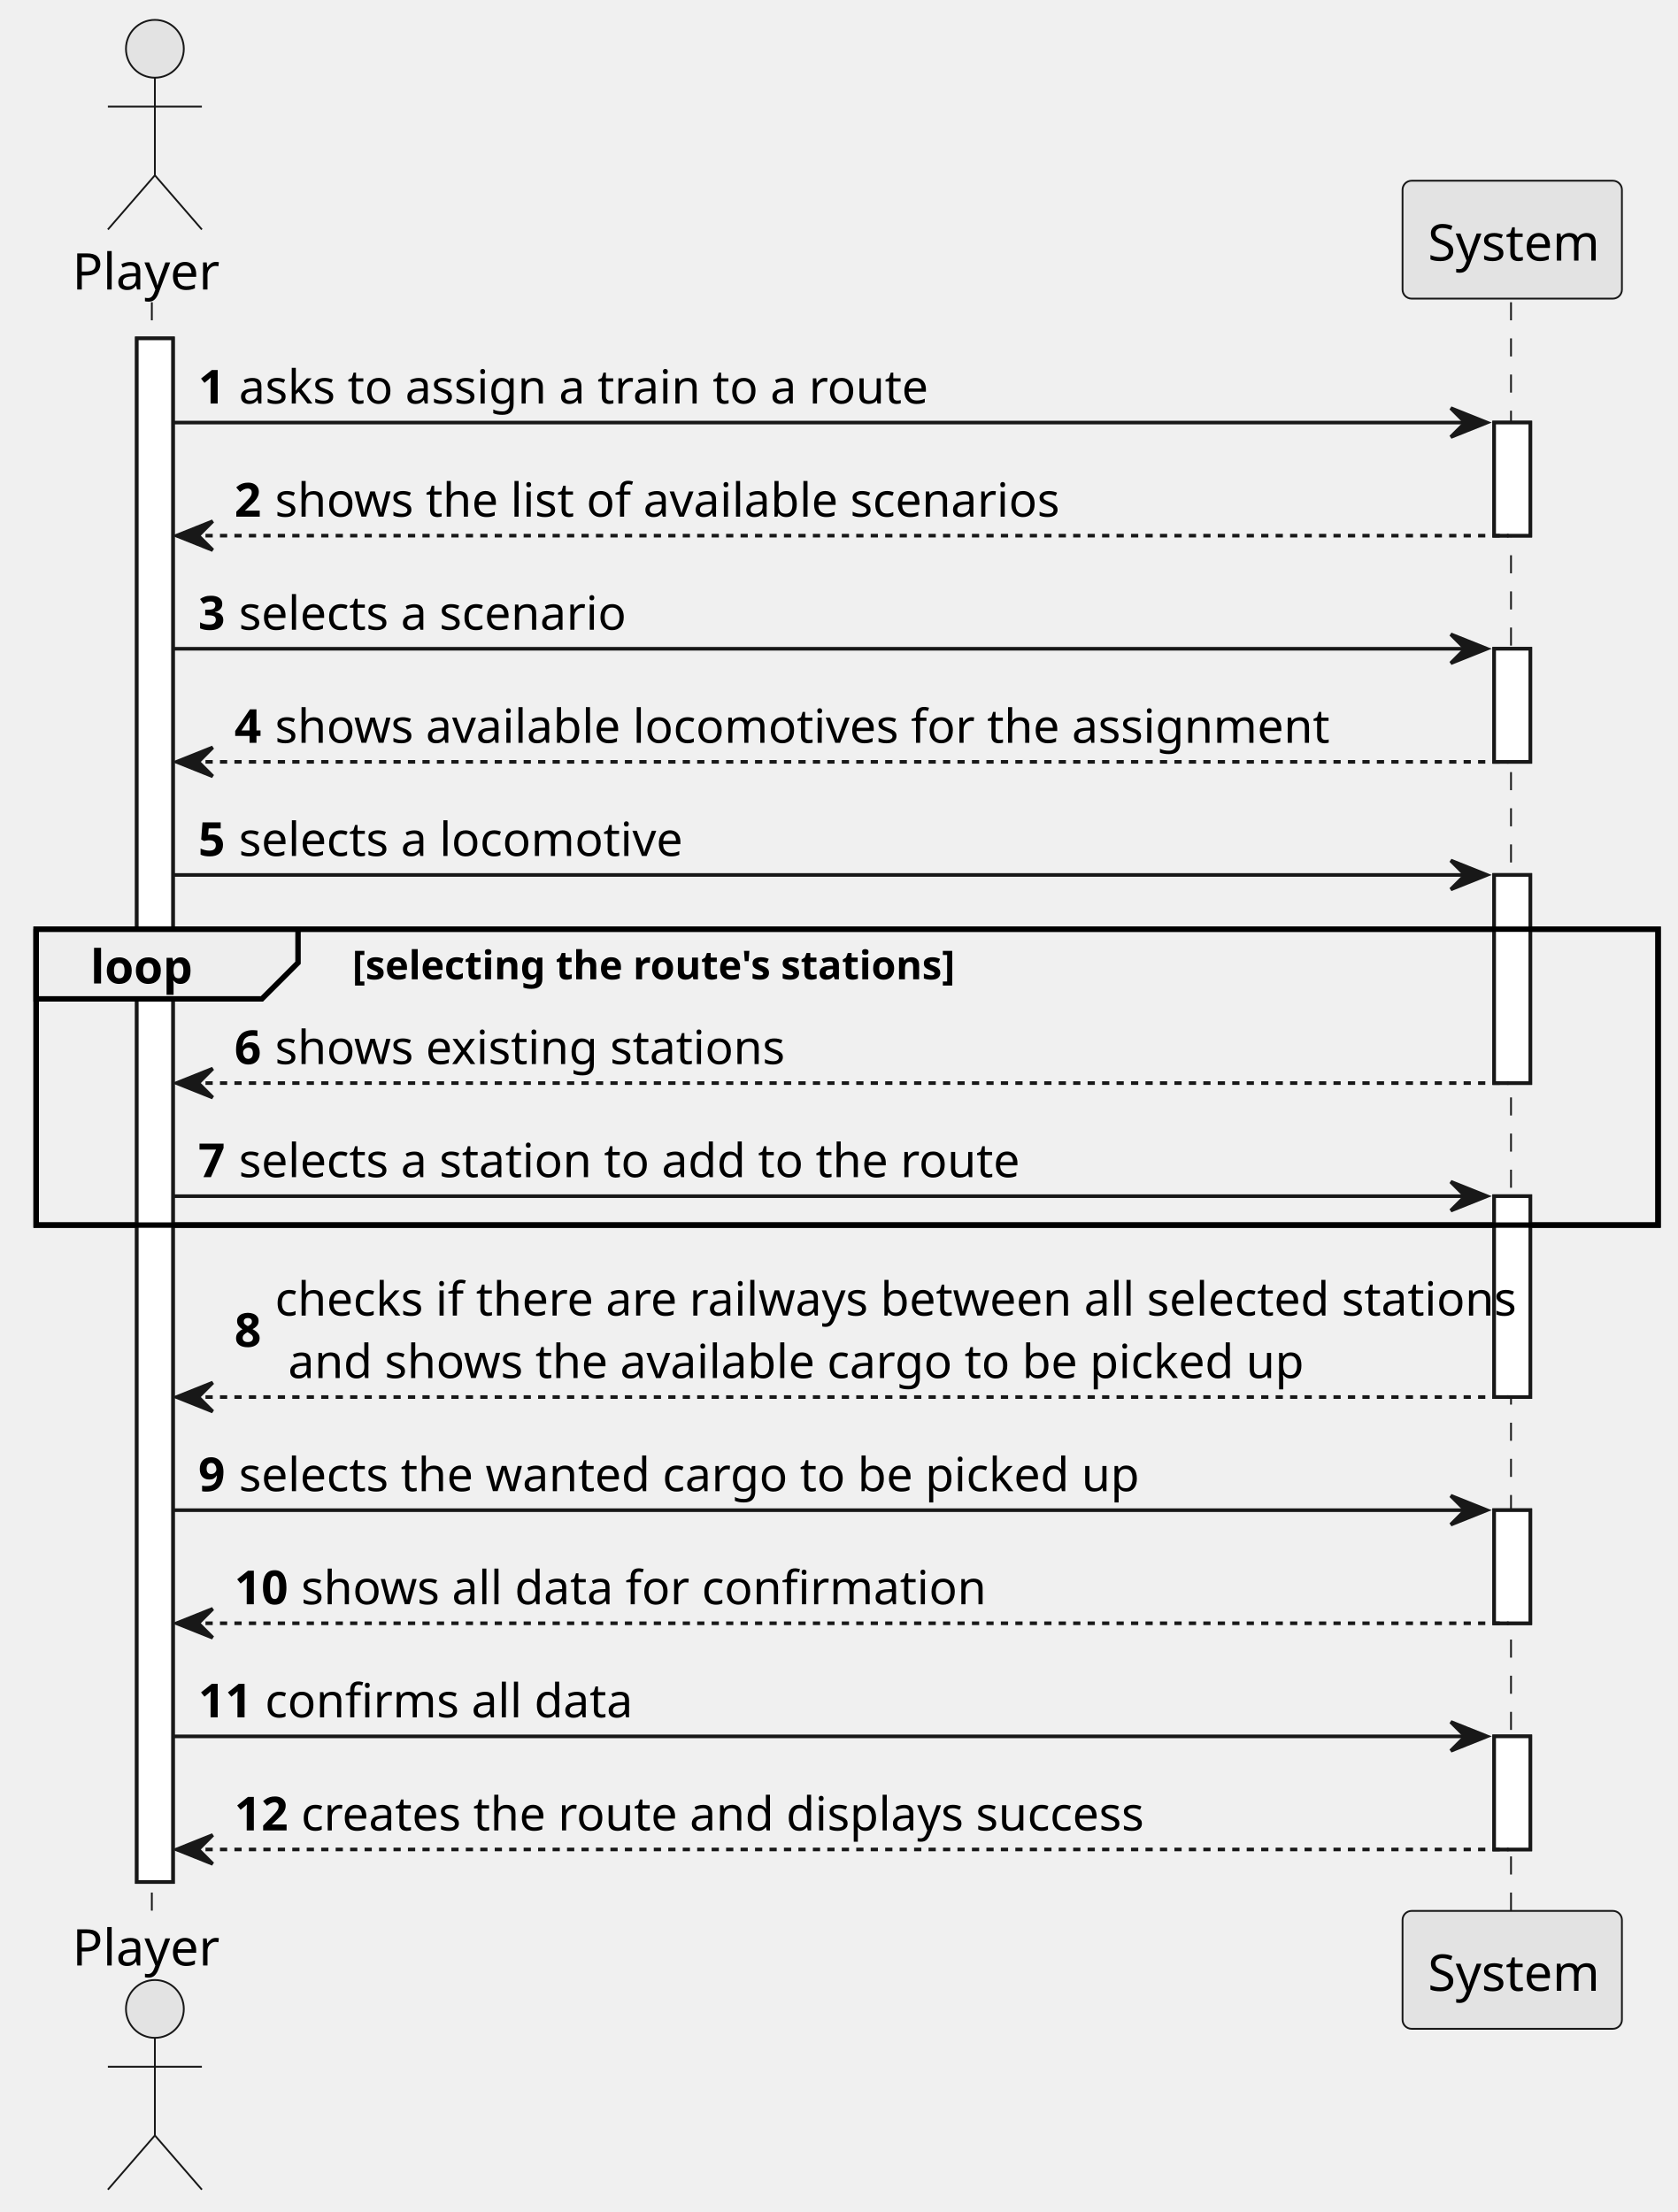
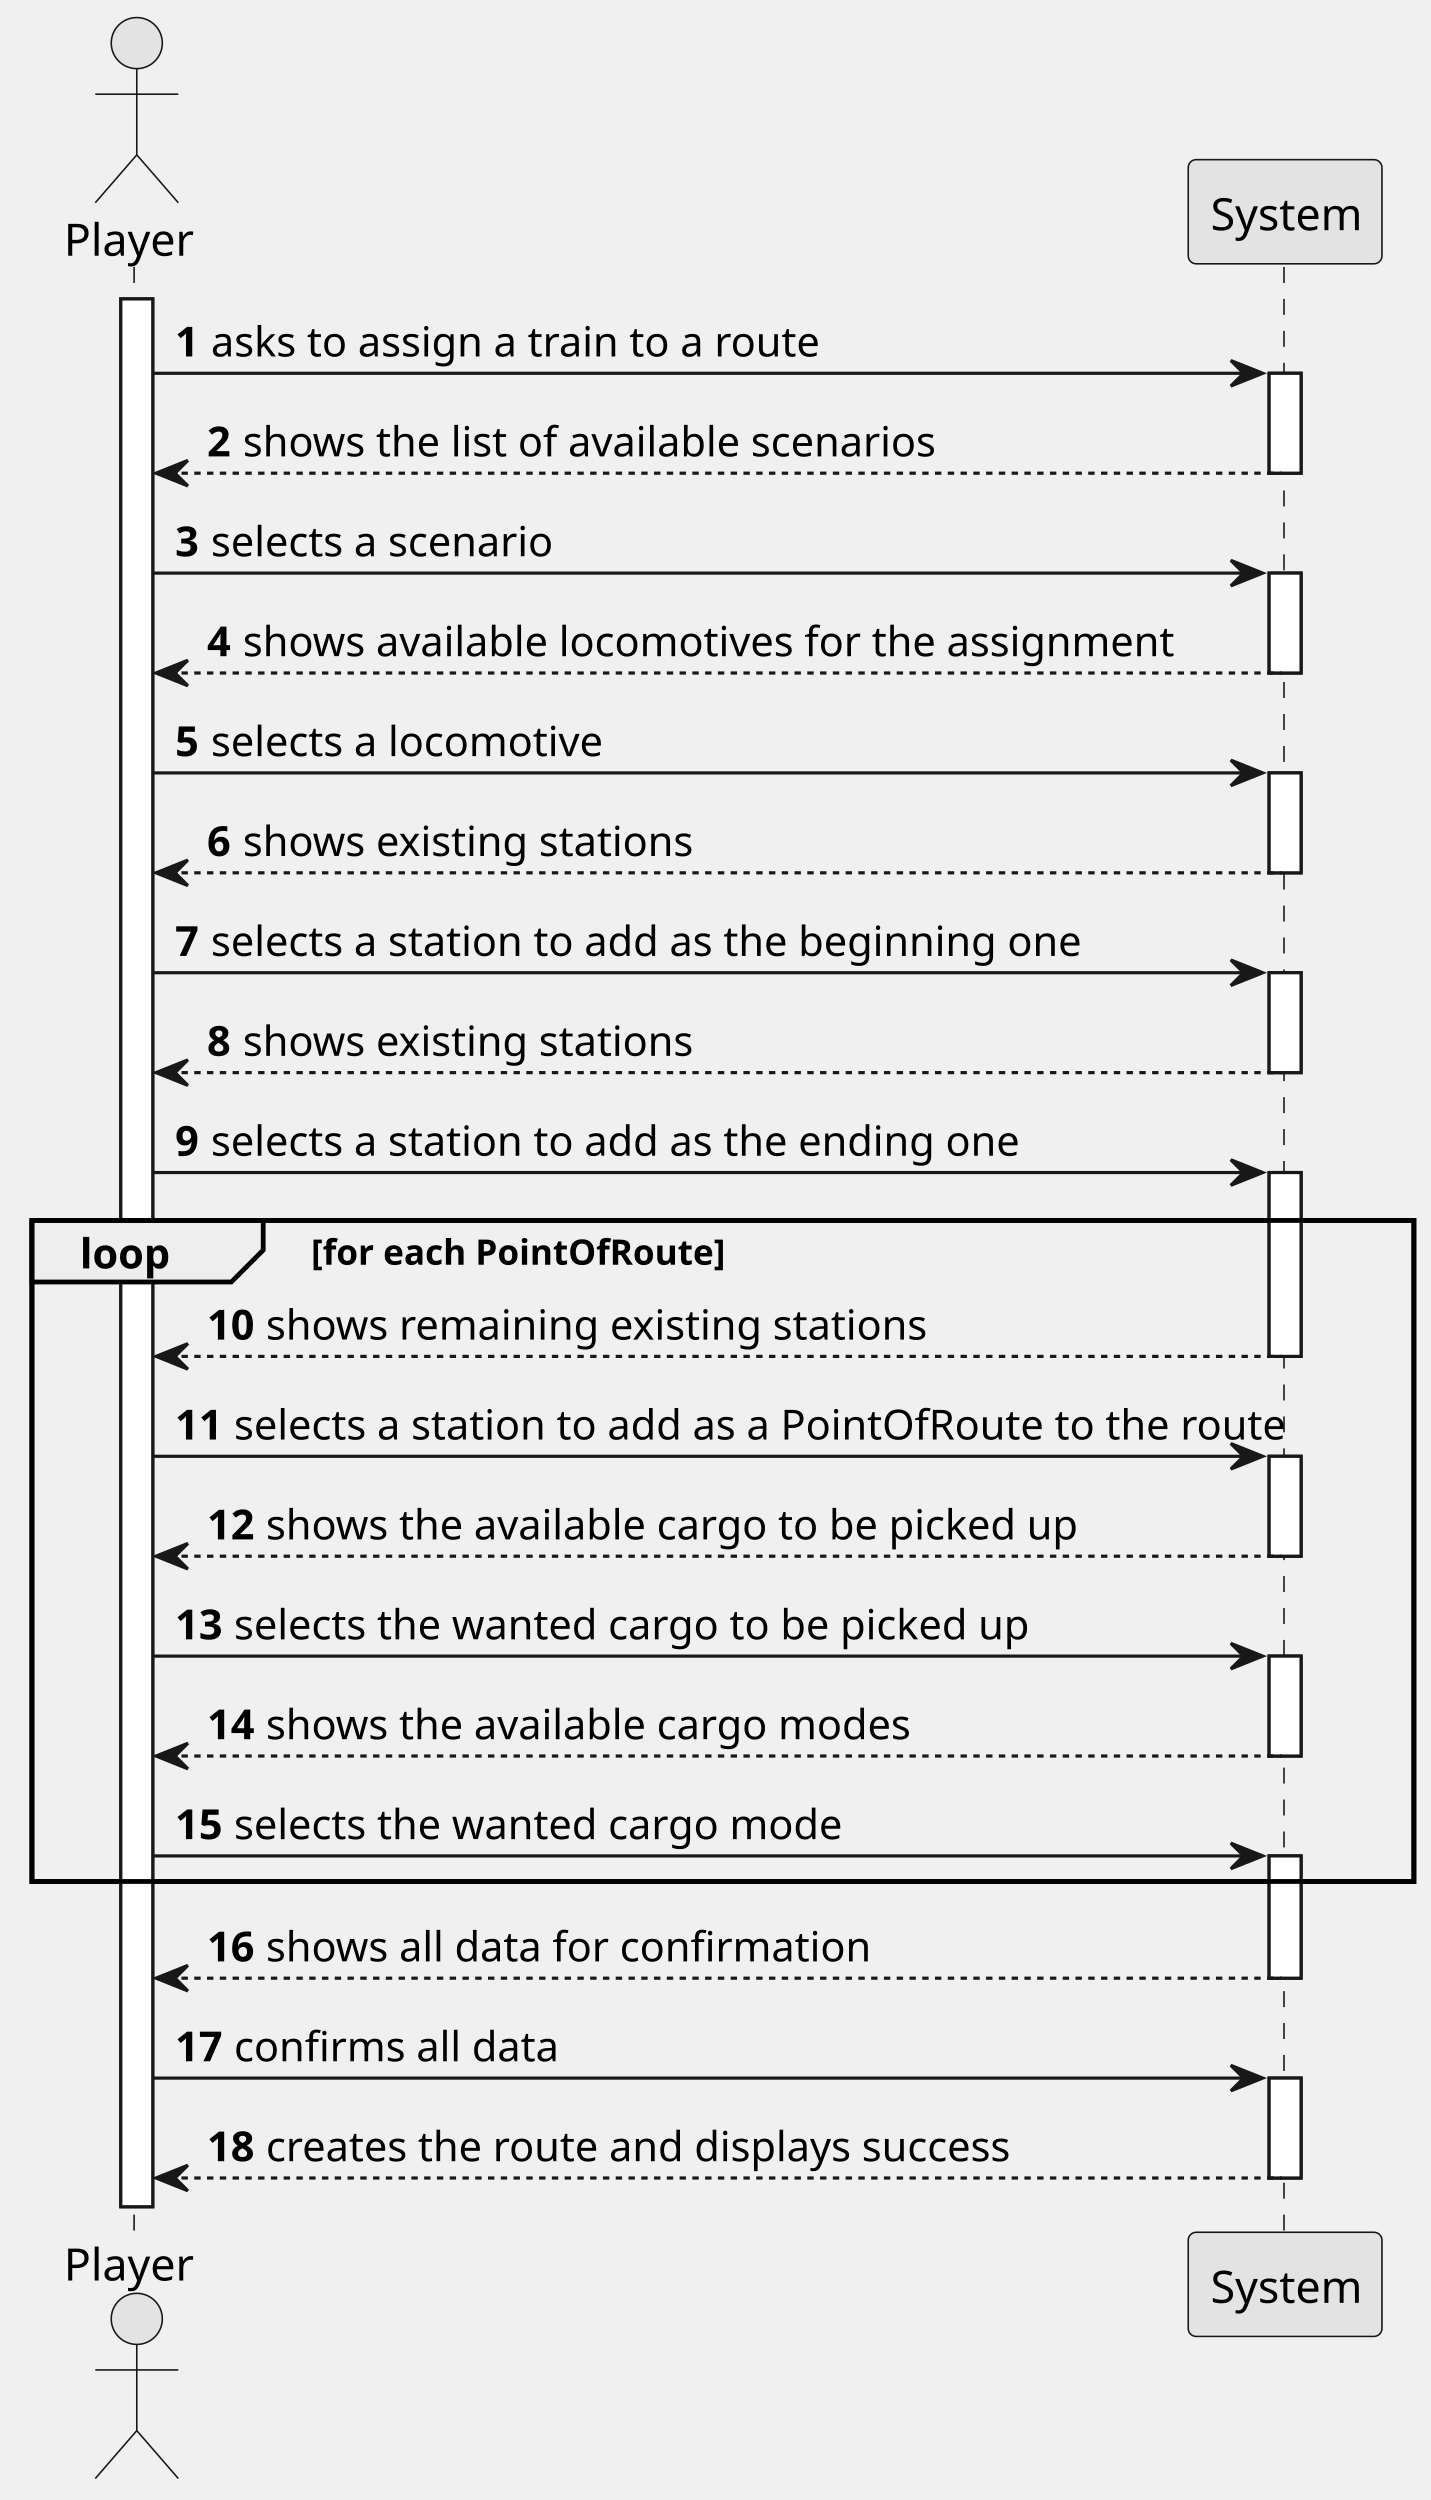
- <svg xmlns="http://www.w3.org/2000/svg" contentStyleType="text/css" height="612px" preserveAspectRatio="none" style="width:464px;height:612px;background:#FFFFFF;" version="1.1" viewBox="0 0 464 612" width="464px" zoomAndPan="magnify">
+ <svg xmlns="http://www.w3.org/2000/svg" contentStyleType="text/css" height="783px" preserveAspectRatio="none" style="width:448px;height:783px;background:#FFFFFF;" version="1.1" viewBox="0 0 448 783" width="448px" zoomAndPan="magnify">
  <defs />
  <g>
-     <rect fill="#FFFFFF" height="427.074" style="stroke:#181818;stroke-width:1.0;" width="10" x="37.841" y="93.621" />
-     <rect fill="#FFFFFF" height="31.291" style="stroke:#181818;stroke-width:1.0;" width="10" x="413.289" y="116.912" />
-     <rect fill="#FFFFFF" height="31.291" style="stroke:#181818;stroke-width:1.0;" width="10" x="413.289" y="179.494" />
-     <rect fill="#FFFFFF" height="57.582" style="stroke:#181818;stroke-width:1.0;" width="10" x="413.289" y="242.076" />
-     <rect fill="#FFFFFF" height="55.582" style="stroke:#181818;stroke-width:1.0;" width="10" x="413.289" y="330.949" />
-     <rect fill="#FFFFFF" height="31.291" style="stroke:#181818;stroke-width:1.0;" width="10" x="413.289" y="417.822" />
-     <rect fill="#FFFFFF" height="31.291" style="stroke:#181818;stroke-width:1.0;" width="10" x="413.289" y="480.404" />
-     <rect fill="none" height="81.873" style="stroke:#000000;stroke-width:1.5;" width="448.627" x="10" y="257.076" />
-     <line style="stroke:#181818;stroke-width:0.5;stroke-dasharray:5.0,5.0;" x1="42" x2="42" y1="83.621" y2="529.695" />
-     <line style="stroke:#181818;stroke-width:0.5;stroke-dasharray:5.0,5.0;" x1="417.951" x2="417.951" y1="83.621" y2="529.695" />
+     <rect fill="#FFFFFF" height="597.529" style="stroke:#181818;stroke-width:1.0;" width="10" x="37.841" y="93.621" />
+     <rect fill="#FFFFFF" height="31.291" style="stroke:#181818;stroke-width:1.0;" width="10" x="397.492" y="116.912" />
+     <rect fill="#FFFFFF" height="31.291" style="stroke:#181818;stroke-width:1.0;" width="10" x="397.492" y="179.494" />
+     <rect fill="#FFFFFF" height="31.291" style="stroke:#181818;stroke-width:1.0;" width="10" x="397.492" y="242.076" />
+     <rect fill="#FFFFFF" height="31.291" style="stroke:#181818;stroke-width:1.0;" width="10" x="397.492" y="304.658" />
+     <rect fill="#FFFFFF" height="57.582" style="stroke:#181818;stroke-width:1.0;" width="10" x="397.492" y="367.24" />
+     <rect fill="#FFFFFF" height="31.291" style="stroke:#181818;stroke-width:1.0;" width="10" x="397.492" y="456.113" />
+     <rect fill="#FFFFFF" height="31.291" style="stroke:#181818;stroke-width:1.0;" width="10" x="397.492" y="518.695" />
+     <rect fill="#FFFFFF" height="38.291" style="stroke:#181818;stroke-width:1.0;" width="10" x="397.492" y="581.277" />
+     <rect fill="#FFFFFF" height="31.291" style="stroke:#181818;stroke-width:1.0;" width="10" x="397.492" y="650.859" />
+     <rect fill="none" height="207.037" style="stroke:#000000;stroke-width:1.5;" width="432.83" x="10" y="382.24" />
+     <line style="stroke:#181818;stroke-width:0.5;stroke-dasharray:5.0,5.0;" x1="42" x2="42" y1="83.621" y2="700.15" />
+     <line style="stroke:#181818;stroke-width:0.5;stroke-dasharray:5.0,5.0;" x1="402.154" x2="402.154" y1="83.621" y2="700.15" />
    <text fill="#000000" font-family="sans-serif" font-size="14" lengthAdjust="spacing" textLength="39.683" x="20" y="80.107">Player</text>
    <ellipse cx="42.841" cy="13.5" fill="#E3E3E3" rx="8" ry="8" style="stroke:#181818;stroke-width:0.5;" />
    <path d="M42.841,21.5 L42.841,48.5 M29.841,29.5 L55.841,29.5 M42.841,48.5 L29.841,63.5 M42.841,48.5 L55.841,63.5 " fill="none" style="stroke:#181818;stroke-width:0.5;" />
-     <text fill="#000000" font-family="sans-serif" font-size="14" lengthAdjust="spacing" textLength="39.683" x="20" y="543.803">Player</text>
-     <ellipse cx="42.841" cy="555.816" fill="#E3E3E3" rx="8" ry="8" style="stroke:#181818;stroke-width:0.5;" />
-     <path d="M42.841,563.816 L42.841,590.816 M29.841,571.816 L55.841,571.816 M42.841,590.816 L29.841,605.816 M42.841,590.816 L55.841,605.816 " fill="none" style="stroke:#181818;stroke-width:0.5;" />
-     <rect fill="#E3E3E3" height="32.621" rx="2.5" ry="2.5" style="stroke:#181818;stroke-width:0.5;" width="60.676" x="387.951" y="50" />
-     <text fill="#000000" font-family="sans-serif" font-size="14" lengthAdjust="spacing" textLength="46.676" x="394.951" y="72.107">System</text>
-     <rect fill="#E3E3E3" height="32.621" rx="2.5" ry="2.5" style="stroke:#181818;stroke-width:0.5;" width="60.676" x="387.951" y="528.695" />
-     <text fill="#000000" font-family="sans-serif" font-size="14" lengthAdjust="spacing" textLength="46.676" x="394.951" y="550.803">System</text>
-     <rect fill="#FFFFFF" height="427.074" style="stroke:#181818;stroke-width:1.0;" width="10" x="37.841" y="93.621" />
-     <rect fill="#FFFFFF" height="31.291" style="stroke:#181818;stroke-width:1.0;" width="10" x="413.289" y="116.912" />
-     <rect fill="#FFFFFF" height="31.291" style="stroke:#181818;stroke-width:1.0;" width="10" x="413.289" y="179.494" />
-     <rect fill="#FFFFFF" height="57.582" style="stroke:#181818;stroke-width:1.0;" width="10" x="413.289" y="242.076" />
-     <rect fill="#FFFFFF" height="55.582" style="stroke:#181818;stroke-width:1.0;" width="10" x="413.289" y="330.949" />
-     <rect fill="#FFFFFF" height="31.291" style="stroke:#181818;stroke-width:1.0;" width="10" x="413.289" y="417.822" />
-     <rect fill="#FFFFFF" height="31.291" style="stroke:#181818;stroke-width:1.0;" width="10" x="413.289" y="480.404" />
-     <polygon fill="#181818" points="401.289,112.912,411.289,116.912,401.289,120.912,405.289,116.912" style="stroke:#181818;stroke-width:1.0;" />
-     <line style="stroke:#181818;stroke-width:1.0;" x1="47.841" x2="407.289" y1="116.912" y2="116.912" />
+     <text fill="#000000" font-family="sans-serif" font-size="14" lengthAdjust="spacing" textLength="39.683" x="20" y="714.258">Player</text>
+     <ellipse cx="42.841" cy="726.271" fill="#E3E3E3" rx="8" ry="8" style="stroke:#181818;stroke-width:0.5;" />
+     <path d="M42.841,734.271 L42.841,761.271 M29.841,742.271 L55.841,742.271 M42.841,761.271 L29.841,776.271 M42.841,761.271 L55.841,776.271 " fill="none" style="stroke:#181818;stroke-width:0.5;" />
+     <rect fill="#E3E3E3" height="32.621" rx="2.5" ry="2.5" style="stroke:#181818;stroke-width:0.5;" width="60.676" x="372.154" y="50" />
+     <text fill="#000000" font-family="sans-serif" font-size="14" lengthAdjust="spacing" textLength="46.676" x="379.154" y="72.107">System</text>
+     <rect fill="#E3E3E3" height="32.621" rx="2.5" ry="2.5" style="stroke:#181818;stroke-width:0.5;" width="60.676" x="372.154" y="699.15" />
+     <text fill="#000000" font-family="sans-serif" font-size="14" lengthAdjust="spacing" textLength="46.676" x="379.154" y="721.258">System</text>
+     <rect fill="#FFFFFF" height="597.529" style="stroke:#181818;stroke-width:1.0;" width="10" x="37.841" y="93.621" />
+     <rect fill="#FFFFFF" height="31.291" style="stroke:#181818;stroke-width:1.0;" width="10" x="397.492" y="116.912" />
+     <rect fill="#FFFFFF" height="31.291" style="stroke:#181818;stroke-width:1.0;" width="10" x="397.492" y="179.494" />
+     <rect fill="#FFFFFF" height="31.291" style="stroke:#181818;stroke-width:1.0;" width="10" x="397.492" y="242.076" />
+     <rect fill="#FFFFFF" height="31.291" style="stroke:#181818;stroke-width:1.0;" width="10" x="397.492" y="304.658" />
+     <rect fill="#FFFFFF" height="57.582" style="stroke:#181818;stroke-width:1.0;" width="10" x="397.492" y="367.24" />
+     <rect fill="#FFFFFF" height="31.291" style="stroke:#181818;stroke-width:1.0;" width="10" x="397.492" y="456.113" />
+     <rect fill="#FFFFFF" height="31.291" style="stroke:#181818;stroke-width:1.0;" width="10" x="397.492" y="518.695" />
+     <rect fill="#FFFFFF" height="38.291" style="stroke:#181818;stroke-width:1.0;" width="10" x="397.492" y="581.277" />
+     <rect fill="#FFFFFF" height="31.291" style="stroke:#181818;stroke-width:1.0;" width="10" x="397.492" y="650.859" />
+     <polygon fill="#181818" points="385.492,112.912,395.492,116.912,385.492,120.912,389.492,116.912" style="stroke:#181818;stroke-width:1.0;" />
+     <line style="stroke:#181818;stroke-width:1.0;" x1="47.841" x2="391.492" y1="116.912" y2="116.912" />
    <text fill="#000000" font-family="sans-serif" font-size="13" font-weight="bold" lengthAdjust="spacing" textLength="7.23" x="54.841" y="111.649">1</text>
    <text fill="#000000" font-family="sans-serif" font-size="13" lengthAdjust="spacing" textLength="180.654" x="66.071" y="111.649">asks to assign a train to a route</text>
    <polygon fill="#181818" points="58.841,144.203,48.841,148.203,58.841,152.203,54.841,148.203" style="stroke:#181818;stroke-width:1.0;" />
-     <line style="stroke:#181818;stroke-width:1.0;stroke-dasharray:2.0,2.0;" x1="52.841" x2="417.289" y1="148.203" y2="148.203" />
+     <line style="stroke:#181818;stroke-width:1.0;stroke-dasharray:2.0,2.0;" x1="52.841" x2="401.492" y1="148.203" y2="148.203" />
    <text fill="#000000" font-family="sans-serif" font-size="13" font-weight="bold" lengthAdjust="spacing" textLength="7.23" x="64.841" y="142.94">2</text>
    <text fill="#000000" font-family="sans-serif" font-size="13" lengthAdjust="spacing" textLength="206.661" x="76.071" y="142.94">shows the list of available scenarios</text>
-     <polygon fill="#181818" points="401.289,175.494,411.289,179.494,401.289,183.494,405.289,179.494" style="stroke:#181818;stroke-width:1.0;" />
-     <line style="stroke:#181818;stroke-width:1.0;" x1="47.841" x2="407.289" y1="179.494" y2="179.494" />
+     <polygon fill="#181818" points="385.492,175.494,395.492,179.494,385.492,183.494,389.492,179.494" style="stroke:#181818;stroke-width:1.0;" />
+     <line style="stroke:#181818;stroke-width:1.0;" x1="47.841" x2="391.492" y1="179.494" y2="179.494" />
    <text fill="#000000" font-family="sans-serif" font-size="13" font-weight="bold" lengthAdjust="spacing" textLength="7.23" x="54.841" y="174.231">3</text>
    <text fill="#000000" font-family="sans-serif" font-size="13" lengthAdjust="spacing" textLength="104.051" x="66.071" y="174.231">selects a scenario</text>
    <polygon fill="#181818" points="58.841,206.785,48.841,210.785,58.841,214.785,54.841,210.785" style="stroke:#181818;stroke-width:1.0;" />
-     <line style="stroke:#181818;stroke-width:1.0;stroke-dasharray:2.0,2.0;" x1="52.841" x2="417.289" y1="210.785" y2="210.785" />
+     <line style="stroke:#181818;stroke-width:1.0;stroke-dasharray:2.0,2.0;" x1="52.841" x2="401.492" y1="210.785" y2="210.785" />
    <text fill="#000000" font-family="sans-serif" font-size="13" font-weight="bold" lengthAdjust="spacing" textLength="7.23" x="64.841" y="205.523">4</text>
    <text fill="#000000" font-family="sans-serif" font-size="13" lengthAdjust="spacing" textLength="274.581" x="76.071" y="205.523">shows available locomotives for the assignment</text>
-     <polygon fill="#181818" points="401.289,238.076,411.289,242.076,401.289,246.076,405.289,242.076" style="stroke:#181818;stroke-width:1.0;" />
-     <line style="stroke:#181818;stroke-width:1.0;" x1="47.841" x2="407.289" y1="242.076" y2="242.076" />
+     <polygon fill="#181818" points="385.492,238.076,395.492,242.076,385.492,246.076,389.492,242.076" style="stroke:#181818;stroke-width:1.0;" />
+     <line style="stroke:#181818;stroke-width:1.0;" x1="47.841" x2="391.492" y1="242.076" y2="242.076" />
    <text fill="#000000" font-family="sans-serif" font-size="13" font-weight="bold" lengthAdjust="spacing" textLength="7.23" x="54.841" y="236.814">5</text>
    <text fill="#000000" font-family="sans-serif" font-size="13" lengthAdjust="spacing" textLength="117.051" x="66.071" y="236.814">selects a locomotive</text>
-     <path d="M10,257.076 L82.435,257.076 L82.435,266.367 L72.435,276.367 L10,276.367 L10,257.076 " fill="#EEEEEE" style="stroke:#000000;stroke-width:1.5;" />
-     <rect fill="none" height="81.873" style="stroke:#000000;stroke-width:1.5;" width="448.627" x="10" y="257.076" />
-     <text fill="#000000" font-family="sans-serif" font-size="13" font-weight="bold" lengthAdjust="spacing" textLength="27.435" x="25" y="272.104">loop</text>
-     <text fill="#000000" font-family="sans-serif" font-size="11" font-weight="bold" lengthAdjust="spacing" textLength="159.086" x="97.435" y="270.946">[selecting the route's stations]</text>
-     <polygon fill="#181818" points="58.841,295.658,48.841,299.658,58.841,303.658,54.841,299.658" style="stroke:#181818;stroke-width:1.0;" />
-     <line style="stroke:#181818;stroke-width:1.0;stroke-dasharray:2.0,2.0;" x1="52.841" x2="417.289" y1="299.658" y2="299.658" />
-     <text fill="#000000" font-family="sans-serif" font-size="13" font-weight="bold" lengthAdjust="spacing" textLength="7.23" x="64.841" y="294.396">6</text>
-     <text fill="#000000" font-family="sans-serif" font-size="13" lengthAdjust="spacing" textLength="132.952" x="76.071" y="294.396">shows existing stations</text>
-     <polygon fill="#181818" points="401.289,326.949,411.289,330.949,401.289,334.949,405.289,330.949" style="stroke:#181818;stroke-width:1.0;" />
-     <line style="stroke:#181818;stroke-width:1.0;" x1="47.841" x2="407.289" y1="330.949" y2="330.949" />
-     <text fill="#000000" font-family="sans-serif" font-size="13" font-weight="bold" lengthAdjust="spacing" textLength="7.23" x="54.841" y="325.687">7</text>
-     <text fill="#000000" font-family="sans-serif" font-size="13" lengthAdjust="spacing" textLength="202.351" x="66.071" y="325.687">selects a station to add to the route</text>
-     <polygon fill="#181818" points="58.841,382.531,48.841,386.531,58.841,390.531,54.841,386.531" style="stroke:#181818;stroke-width:1.0;" />
-     <line style="stroke:#181818;stroke-width:1.0;stroke-dasharray:2.0,2.0;" x1="52.841" x2="417.289" y1="386.531" y2="386.531" />
-     <text fill="#000000" font-family="sans-serif" font-size="13" font-weight="bold" lengthAdjust="spacing" textLength="7.23" x="64.841" y="372.623">8</text>
-     <text fill="#000000" font-family="sans-serif" font-size="13" lengthAdjust="spacing" textLength="326.606" x="76.071" y="363.978">checks if there are railways between all selected stations</text>
-     <text fill="#000000" font-family="sans-serif" font-size="13" lengthAdjust="spacing" textLength="266.678" x="79.683" y="381.269">and shows the available cargo to be picked up</text>
-     <polygon fill="#181818" points="401.289,413.822,411.289,417.822,401.289,421.822,405.289,417.822" style="stroke:#181818;stroke-width:1.0;" />
-     <line style="stroke:#181818;stroke-width:1.0;" x1="47.841" x2="407.289" y1="417.822" y2="417.822" />
-     <text fill="#000000" font-family="sans-serif" font-size="13" font-weight="bold" lengthAdjust="spacing" textLength="7.23" x="54.841" y="412.56">9</text>
-     <text fill="#000000" font-family="sans-serif" font-size="13" lengthAdjust="spacing" textLength="235.593" x="66.071" y="412.56">selects the wanted cargo to be picked up</text>
-     <polygon fill="#181818" points="58.841,445.113,48.841,449.113,58.841,453.113,54.841,449.113" style="stroke:#181818;stroke-width:1.0;" />
-     <line style="stroke:#181818;stroke-width:1.0;stroke-dasharray:2.0,2.0;" x1="52.841" x2="417.289" y1="449.113" y2="449.113" />
-     <text fill="#000000" font-family="sans-serif" font-size="13" font-weight="bold" lengthAdjust="spacing" textLength="14.46" x="64.841" y="443.851">10</text>
-     <text fill="#000000" font-family="sans-serif" font-size="13" lengthAdjust="spacing" textLength="175.583" x="83.301" y="443.851">shows all data for confirmation</text>
-     <polygon fill="#181818" points="401.289,476.404,411.289,480.404,401.289,484.404,405.289,480.404" style="stroke:#181818;stroke-width:1.0;" />
-     <line style="stroke:#181818;stroke-width:1.0;" x1="47.841" x2="407.289" y1="480.404" y2="480.404" />
-     <text fill="#000000" font-family="sans-serif" font-size="13" font-weight="bold" lengthAdjust="spacing" textLength="14.46" x="54.841" y="475.142">11</text>
-     <text fill="#000000" font-family="sans-serif" font-size="13" lengthAdjust="spacing" textLength="94.65" x="73.301" y="475.142">confirms all data</text>
-     <polygon fill="#181818" points="58.841,507.695,48.841,511.695,58.841,515.695,54.841,511.695" style="stroke:#181818;stroke-width:1.0;" />
-     <line style="stroke:#181818;stroke-width:1.0;stroke-dasharray:2.0,2.0;" x1="52.841" x2="417.289" y1="511.695" y2="511.695" />
-     <text fill="#000000" font-family="sans-serif" font-size="13" font-weight="bold" lengthAdjust="spacing" textLength="14.46" x="64.841" y="506.433">12</text>
-     <text fill="#000000" font-family="sans-serif" font-size="13" lengthAdjust="spacing" textLength="224.009" x="83.301" y="506.433">creates the route and displays success</text>
+     <polygon fill="#181818" points="58.841,269.367,48.841,273.367,58.841,277.367,54.841,273.367" style="stroke:#181818;stroke-width:1.0;" />
+     <line style="stroke:#181818;stroke-width:1.0;stroke-dasharray:2.0,2.0;" x1="52.841" x2="401.492" y1="273.367" y2="273.367" />
+     <text fill="#000000" font-family="sans-serif" font-size="13" font-weight="bold" lengthAdjust="spacing" textLength="7.23" x="64.841" y="268.104">6</text>
+     <text fill="#000000" font-family="sans-serif" font-size="13" lengthAdjust="spacing" textLength="132.952" x="76.071" y="268.104">shows existing stations</text>
+     <polygon fill="#181818" points="385.492,300.658,395.492,304.658,385.492,308.658,389.492,304.658" style="stroke:#181818;stroke-width:1.0;" />
+     <line style="stroke:#181818;stroke-width:1.0;" x1="47.841" x2="391.492" y1="304.658" y2="304.658" />
+     <text fill="#000000" font-family="sans-serif" font-size="13" font-weight="bold" lengthAdjust="spacing" textLength="7.23" x="54.841" y="299.396">7</text>
+     <text fill="#000000" font-family="sans-serif" font-size="13" lengthAdjust="spacing" textLength="257.296" x="66.071" y="299.396">selects a station to add as the beginning one</text>
+     <polygon fill="#181818" points="58.841,331.949,48.841,335.949,58.841,339.949,54.841,335.949" style="stroke:#181818;stroke-width:1.0;" />
+     <line style="stroke:#181818;stroke-width:1.0;stroke-dasharray:2.0,2.0;" x1="52.841" x2="401.492" y1="335.949" y2="335.949" />
+     <text fill="#000000" font-family="sans-serif" font-size="13" font-weight="bold" lengthAdjust="spacing" textLength="7.23" x="64.841" y="330.687">8</text>
+     <text fill="#000000" font-family="sans-serif" font-size="13" lengthAdjust="spacing" textLength="132.952" x="76.071" y="330.687">shows existing stations</text>
+     <polygon fill="#181818" points="385.492,363.24,395.492,367.24,385.492,371.24,389.492,367.24" style="stroke:#181818;stroke-width:1.0;" />
+     <line style="stroke:#181818;stroke-width:1.0;" x1="47.841" x2="391.492" y1="367.24" y2="367.24" />
+     <text fill="#000000" font-family="sans-serif" font-size="13" font-weight="bold" lengthAdjust="spacing" textLength="7.23" x="54.841" y="361.978">9</text>
+     <text fill="#000000" font-family="sans-serif" font-size="13" lengthAdjust="spacing" textLength="239.948" x="66.071" y="361.978">selects a station to add as the ending one</text>
+     <path d="M10,382.24 L82.435,382.24 L82.435,391.531 L72.435,401.531 L10,401.531 L10,382.24 " fill="#EEEEEE" style="stroke:#000000;stroke-width:1.5;" />
+     <rect fill="none" height="207.037" style="stroke:#000000;stroke-width:1.5;" width="432.83" x="10" y="382.24" />
+     <text fill="#000000" font-family="sans-serif" font-size="13" font-weight="bold" lengthAdjust="spacing" textLength="27.435" x="25" y="397.269">loop</text>
+     <text fill="#000000" font-family="sans-serif" font-size="11" font-weight="bold" lengthAdjust="spacing" textLength="124.051" x="97.435" y="396.11">[for each PointOfRoute]</text>
+     <polygon fill="#181818" points="58.841,420.822,48.841,424.822,58.841,428.822,54.841,424.822" style="stroke:#181818;stroke-width:1.0;" />
+     <line style="stroke:#181818;stroke-width:1.0;stroke-dasharray:2.0,2.0;" x1="52.841" x2="401.492" y1="424.822" y2="424.822" />
+     <text fill="#000000" font-family="sans-serif" font-size="13" font-weight="bold" lengthAdjust="spacing" textLength="14.46" x="64.841" y="419.56">10</text>
+     <text fill="#000000" font-family="sans-serif" font-size="13" lengthAdjust="spacing" textLength="193.648" x="83.301" y="419.56">shows remaining existing stations</text>
+     <polygon fill="#181818" points="385.492,452.113,395.492,456.113,385.492,460.113,389.492,456.113" style="stroke:#181818;stroke-width:1.0;" />
+     <line style="stroke:#181818;stroke-width:1.0;" x1="47.841" x2="391.492" y1="456.113" y2="456.113" />
+     <text fill="#000000" font-family="sans-serif" font-size="13" font-weight="bold" lengthAdjust="spacing" textLength="14.46" x="54.841" y="450.851">11</text>
+     <text fill="#000000" font-family="sans-serif" font-size="13" lengthAdjust="spacing" textLength="312.19" x="73.301" y="450.851">selects a station to add as a PointOfRoute to the route</text>
+     <polygon fill="#181818" points="58.841,483.404,48.841,487.404,58.841,491.404,54.841,487.404" style="stroke:#181818;stroke-width:1.0;" />
+     <line style="stroke:#181818;stroke-width:1.0;stroke-dasharray:2.0,2.0;" x1="52.841" x2="401.492" y1="487.404" y2="487.404" />
+     <text fill="#000000" font-family="sans-serif" font-size="13" font-weight="bold" lengthAdjust="spacing" textLength="14.46" x="64.841" y="482.142">12</text>
+     <text fill="#000000" font-family="sans-serif" font-size="13" lengthAdjust="spacing" textLength="241.376" x="83.301" y="482.142">shows the available cargo to be picked up</text>
+     <polygon fill="#181818" points="385.492,514.695,395.492,518.695,385.492,522.695,389.492,518.695" style="stroke:#181818;stroke-width:1.0;" />
+     <line style="stroke:#181818;stroke-width:1.0;" x1="47.841" x2="391.492" y1="518.695" y2="518.695" />
+     <text fill="#000000" font-family="sans-serif" font-size="13" font-weight="bold" lengthAdjust="spacing" textLength="14.46" x="54.841" y="513.433">13</text>
+     <text fill="#000000" font-family="sans-serif" font-size="13" lengthAdjust="spacing" textLength="235.593" x="73.301" y="513.433">selects the wanted cargo to be picked up</text>
+     <polygon fill="#181818" points="58.841,545.986,48.841,549.986,58.841,553.986,54.841,549.986" style="stroke:#181818;stroke-width:1.0;" />
+     <line style="stroke:#181818;stroke-width:1.0;stroke-dasharray:2.0,2.0;" x1="52.841" x2="401.492" y1="549.986" y2="549.986" />
+     <text fill="#000000" font-family="sans-serif" font-size="13" font-weight="bold" lengthAdjust="spacing" textLength="14.46" x="64.841" y="544.724">14</text>
+     <text fill="#000000" font-family="sans-serif" font-size="13" lengthAdjust="spacing" textLength="192.22" x="83.301" y="544.724">shows the available cargo modes</text>
+     <polygon fill="#181818" points="385.492,577.277,395.492,581.277,385.492,585.277,389.492,581.277" style="stroke:#181818;stroke-width:1.0;" />
+     <line style="stroke:#181818;stroke-width:1.0;" x1="47.841" x2="391.492" y1="581.277" y2="581.277" />
+     <text fill="#000000" font-family="sans-serif" font-size="13" font-weight="bold" lengthAdjust="spacing" textLength="14.46" x="54.841" y="576.015">15</text>
+     <text fill="#000000" font-family="sans-serif" font-size="13" lengthAdjust="spacing" textLength="179.937" x="73.301" y="576.015">selects the wanted cargo mode</text>
+     <polygon fill="#181818" points="58.841,615.568,48.841,619.568,58.841,623.568,54.841,619.568" style="stroke:#181818;stroke-width:1.0;" />
+     <line style="stroke:#181818;stroke-width:1.0;stroke-dasharray:2.0,2.0;" x1="52.841" x2="401.492" y1="619.568" y2="619.568" />
+     <text fill="#000000" font-family="sans-serif" font-size="13" font-weight="bold" lengthAdjust="spacing" textLength="14.46" x="64.841" y="614.306">16</text>
+     <text fill="#000000" font-family="sans-serif" font-size="13" lengthAdjust="spacing" textLength="175.583" x="83.301" y="614.306">shows all data for confirmation</text>
+     <polygon fill="#181818" points="385.492,646.859,395.492,650.859,385.492,654.859,389.492,650.859" style="stroke:#181818;stroke-width:1.0;" />
+     <line style="stroke:#181818;stroke-width:1.0;" x1="47.841" x2="391.492" y1="650.859" y2="650.859" />
+     <text fill="#000000" font-family="sans-serif" font-size="13" font-weight="bold" lengthAdjust="spacing" textLength="14.46" x="54.841" y="645.597">17</text>
+     <text fill="#000000" font-family="sans-serif" font-size="13" lengthAdjust="spacing" textLength="94.65" x="73.301" y="645.597">confirms all data</text>
+     <polygon fill="#181818" points="58.841,678.15,48.841,682.15,58.841,686.15,54.841,682.15" style="stroke:#181818;stroke-width:1.0;" />
+     <line style="stroke:#181818;stroke-width:1.0;stroke-dasharray:2.0,2.0;" x1="52.841" x2="401.492" y1="682.15" y2="682.15" />
+     <text fill="#000000" font-family="sans-serif" font-size="13" font-weight="bold" lengthAdjust="spacing" textLength="14.46" x="64.841" y="676.888">18</text>
+     <text fill="#000000" font-family="sans-serif" font-size="13" lengthAdjust="spacing" textLength="224.009" x="83.301" y="676.888">creates the route and displays success</text>
  </g>
</svg>
